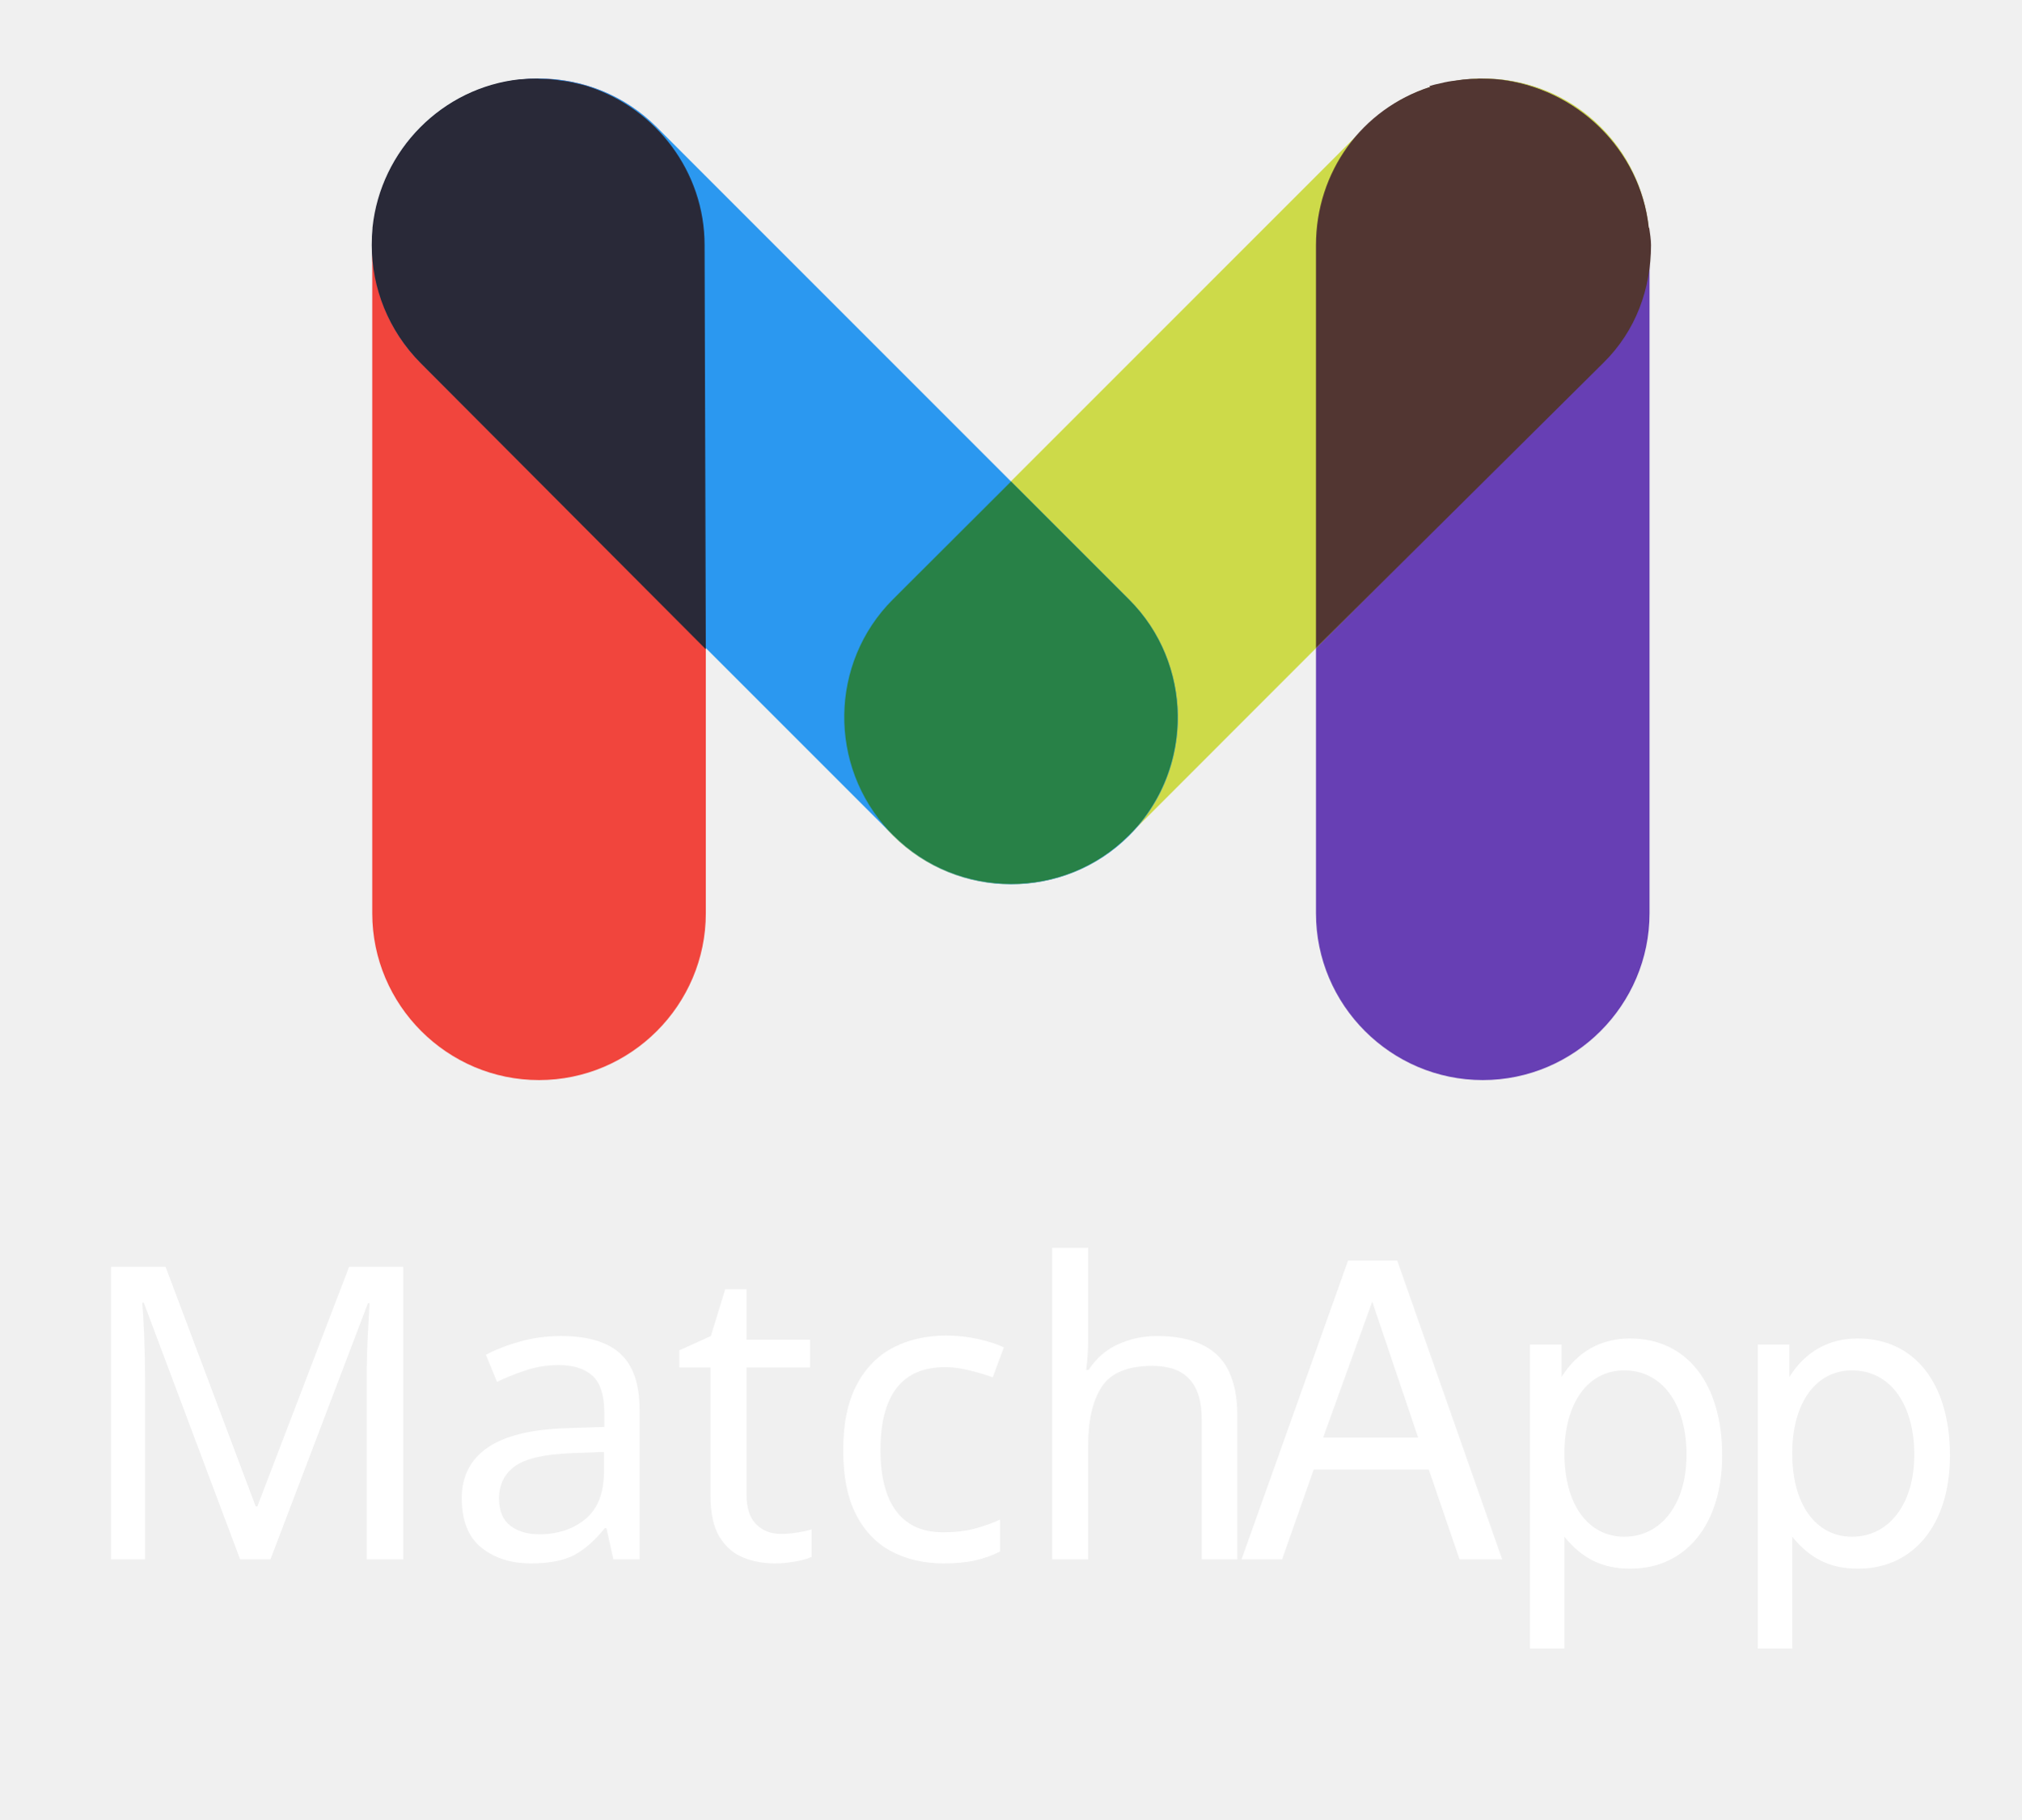
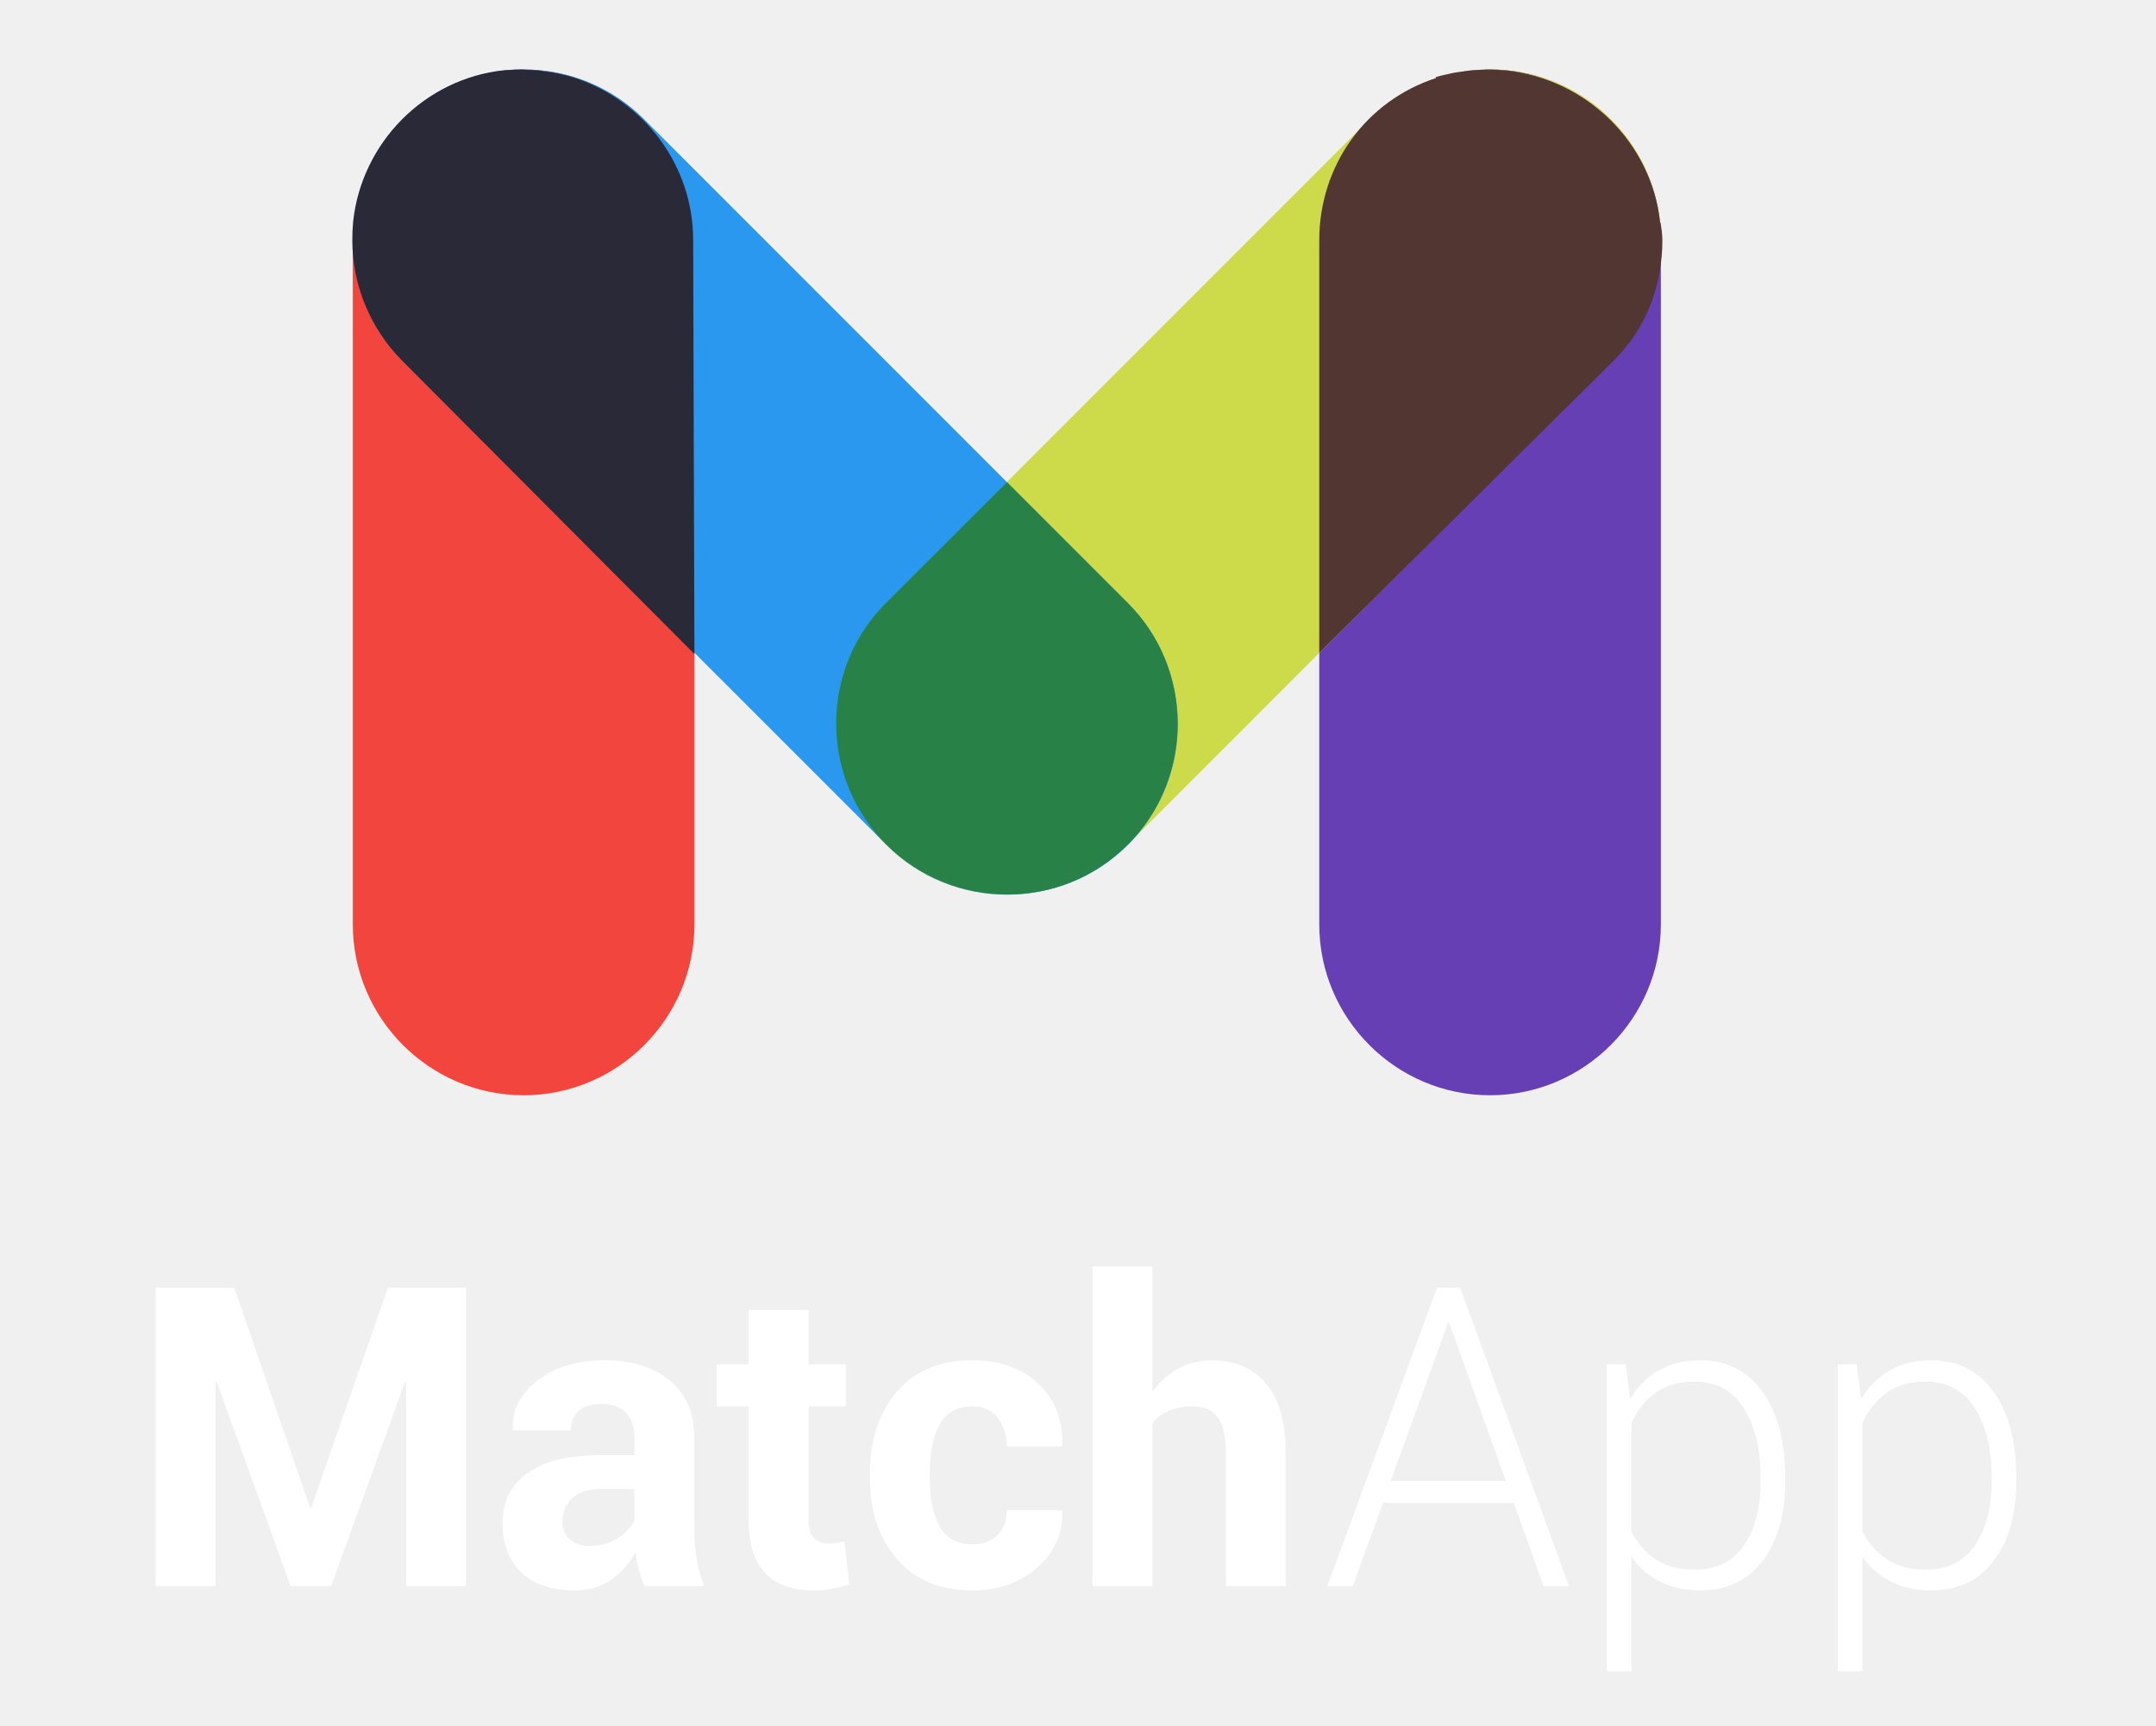
- <svg xmlns="http://www.w3.org/2000/svg" version="1.1" x="0px" y="0px" width="566.93px" height="510.24px" viewBox="0 0 566.93 510.24" enable-background="new 0 0 566.93 510.24" xml:space="preserve">
+ <svg xmlns="http://www.w3.org/2000/svg" version="1.1" x="0px" y="0px" width="283.46px" height="226.77px" viewBox="0 0 283.46 226.77" enable-background="new 0 0 283.46 226.77" xml:space="preserve">
  <g id="Camada_1">
</g>
-   <g id="Layer_1">
+   <g id="Modo_de_isolamento">
    <g id="XMLID_238_">
-       <path id="XMLID_180_" fill="#F1453D" d="M151.194,302.937L151.194,302.937c-25.744,0-46.782-21.039-46.782-46.783V68.815    c0-25.744,21.038-46.783,46.782-46.783l0,0c25.744,0,46.783,21.039,46.783,46.783v187.338    C197.978,281.897,176.938,302.937,151.194,302.937z" />
-       <path id="XMLID_179_" fill="#673FB4" d="M415.904,302.937L415.904,302.937c25.744,0,46.782-21.039,46.782-46.783V68.815    c0-25.744-21.038-46.783-46.782-46.783l0,0c-25.744,0-46.782,21.039-46.782,46.783v187.338    C369.122,281.897,390.16,302.937,415.904,302.937z" />
-       <path id="XMLID_135_" fill="#CDDA49" d="M250.435,234.354L250.435,234.354c18.201,18.201,47.959,18.201,66.16,0l132.459-132.527    c18.2-18.201,18.2-47.959,0-66.16l0,0c-18.201-18.201-47.959-18.201-66.16,0L250.435,168.125    C232.233,186.326,232.233,216.153,250.435,234.354z" />
-       <path id="XMLID_104_" fill="#2B98F0" d="M316.733,234.354L316.733,234.354c-18.201,18.201-47.959,18.201-66.16,0L118.045,101.826    c-18.2-18.201-18.2-47.959,0-66.16l0,0c18.201-18.201,47.96-18.201,66.16,0l132.459,132.458    C334.935,186.326,334.935,216.153,316.733,234.354z" />
-       <path id="XMLID_51_" fill="#292938" d="M165.382,24.386c-0.277-0.069-0.554-0.208-0.831-0.277    c-0.969-0.277-2.007-0.554-3.045-0.761c-0.484-0.139-1.038-0.277-1.592-0.346c-0.83-0.208-1.729-0.277-2.63-0.415    c-0.622-0.069-1.314-0.208-1.938-0.277c-1.245-0.139-2.491-0.139-3.806-0.208c-0.277,0-0.554-0.069-0.831-0.069    c-1.592,0-3.184,0.069-4.706,0.208c-0.069,0-0.138,0-0.207,0c-21.661,2.284-39.032,19.793-41.315,41.592c0,0.069,0,0.139,0,0.208    c-0.139,1.522-0.208,3.114-0.208,4.706c0,11.973,4.637,23.945,13.703,33.08l80.001,80.278l-0.347-113.358    C197.631,48.123,183.998,30.545,165.382,24.386z" />
-       <path id="XMLID_49_" fill="#523632" d="M449.677,101.826c9.273-9.066,13.426-21.038,13.426-33.08c0-1.592-0.277-3.184-0.484-4.706    c0-0.069-0.139-0.138-0.139-0.208c-2.354-21.799-20.139-39.239-42.354-41.592c-0.069,0-0.139,0-0.208,0    c-1.592-0.138-3.184-0.208-4.844-0.208c-0.277,0-0.554,0-0.831,0.069c-1.314,0-2.561,0.069-3.875,0.208    c-0.692,0.069-1.315,0.208-2.007,0.277c-0.9,0.138-1.8,0.208-2.699,0.415c-0.554,0.069-1.038,0.277-1.592,0.346    c-1.038,0.208-2.076,0.484-3.045,0.761c-0.277,0.069,0.346,0.208,0.069,0.277c-19.032,6.159-31.974,23.737-31.974,44.43v112.943    L449.677,101.826z" />
-       <text transform="matrix(1 0 0 1 20 437.3477)" fill="#FFFFFF" font-family="'Helvetica-Bold'" font-size="114.919">Match</text>
-       <text transform="matrix(1 0 0 1 346.3018 437.3477)" fill="#FFFFFF" font-family="'Helvetica'" font-size="114.919">App</text>
-       <path id="XMLID_77_" fill="#288147" d="M316.595,234.354l1.177-1.176c17.094-18.271,16.748-47.198-1.038-64.984l-33.149-33.149    l-33.149,33.08c-17.854,17.855-18.132,46.713-1.038,64.984l1.177,1.177c9.065,9.065,21.038,13.633,33.011,13.633    C295.557,247.987,307.529,243.42,316.595,234.354z" />
+       <path id="XMLID_180_" fill="#F1453D" d="M68.844,143.971L68.844,143.971c-12.357,0-22.456-10.098-22.456-22.455V31.592    c0-12.357,10.099-22.456,22.456-22.456l0,0c12.357,0,22.456,10.099,22.456,22.456v89.923    C91.3,133.873,81.202,143.971,68.844,143.971z" />
+       <path id="XMLID_179_" fill="#673FB4" d="M195.905,143.971L195.905,143.971c12.357,0,22.457-10.098,22.457-22.455V31.592    c0-12.357-10.1-22.456-22.457-22.456l0,0c-12.357,0-22.455,10.099-22.455,22.456v89.923    C173.45,133.873,183.548,143.971,195.905,143.971z" />
+       <path id="XMLID_135_" fill="#CDDA49" d="M116.48,111.051L116.48,111.051c8.736,8.737,23.021,8.737,31.757,0l63.58-63.614    c8.736-8.736,8.736-23.021,0-31.757l0,0c-8.736-8.736-23.021-8.736-31.757,0L116.48,79.261    C107.743,87.998,107.743,102.315,116.48,111.051z" />
+       <path id="XMLID_104_" fill="#2B98F0" d="M148.304,111.051L148.304,111.051c-8.736,8.737-23.021,8.737-31.757,0L52.932,47.438    c-8.736-8.736-8.736-23.021,0-31.757l0,0c8.737-8.736,23.021-8.736,31.757,0l63.581,63.581    C157.04,87.998,157.04,102.315,148.304,111.051z" />
+       <path id="XMLID_51_" fill="#292938" d="M75.654,10.266c-0.133-0.033-0.266-0.1-0.398-0.133C74.79,10,74.292,9.867,73.793,9.768    c-0.232-0.066-0.498-0.133-0.764-0.166c-0.399-0.1-0.831-0.133-1.262-0.2c-0.299-0.033-0.631-0.1-0.93-0.133    c-0.598-0.066-1.196-0.066-1.827-0.1c-0.133,0-0.266-0.033-0.399-0.033c-0.764,0-1.528,0.033-2.259,0.1c-0.033,0-0.066,0-0.1,0    c-10.397,1.096-18.735,9.5-19.832,19.964c0,0.033,0,0.066,0,0.1c-0.066,0.731-0.1,1.495-0.1,2.259    c0,5.747,2.226,11.494,6.577,15.878L91.3,85.971l-0.166-54.412C91.134,21.66,84.59,13.222,75.654,10.266z" />
+       <path id="XMLID_49_" fill="#523632" d="M212.116,47.438c4.451-4.352,6.445-10.099,6.445-15.878c0-0.764-0.133-1.528-0.232-2.259    c0-0.033-0.066-0.066-0.066-0.1c-1.13-10.464-9.668-18.835-20.33-19.964c-0.033,0-0.066,0-0.1,0c-0.765-0.066-1.528-0.1-2.326-0.1    c-0.133,0-0.266,0-0.398,0.033c-0.631,0-1.229,0.033-1.859,0.1c-0.333,0.033-0.632,0.1-0.964,0.133    c-0.433,0.066-0.864,0.1-1.296,0.2c-0.266,0.033-0.498,0.133-0.764,0.166c-0.498,0.1-0.996,0.232-1.462,0.365    c-0.133,0.033,0.166,0.1,0.033,0.133c-9.135,2.957-15.347,11.394-15.347,21.327v54.213L212.116,47.438z" />
+       <g enable-background="new    ">
+         <path fill="#FFFFFF" d="M20.479,208.49v-39.217h10.316l9.965,28.9h0.162l10.074-28.9h10.262v39.217h-7.865v-26.773l-0.162-0.027     l-9.696,26.801h-5.333l-9.696-26.854l-0.162,0.026v26.827H20.479z" />
+         <path fill="#FFFFFF" d="M66.071,200.258c0-2.85,1.1-5.059,3.3-6.627c2.199-1.568,5.409-2.352,9.629-2.352h4.417v-2.316     c0-1.401-0.368-2.487-1.104-3.26c-0.737-0.771-1.832-1.158-3.286-1.158c-1.275,0-2.258,0.311-2.949,0.93     c-0.691,0.619-1.037,1.468-1.037,2.545h-7.568l-0.054-0.162c0-0.125,0-0.25,0-0.377c-0.018-2.298,1.051-4.291,3.206-5.979     c2.262-1.796,5.234-2.693,8.915-2.693c3.501,0,6.334,0.879,8.498,2.639c2.164,1.76,3.246,4.283,3.246,7.568v12.021     c0,1.368,0.103,2.654,0.31,3.861c0.206,1.206,0.534,2.403,0.983,3.592h-7.838c-0.287-0.668-0.534-1.372-0.741-2.111     c-0.207-0.74-0.354-1.499-0.444-2.275c-0.808,1.426-1.876,2.607-3.205,3.545c-1.329,0.938-2.909,1.406-4.741,1.406     c-3.053,0-5.405-0.786-7.057-2.36C66.897,205.121,66.071,202.975,66.071,200.258z M73.936,199.99     c0,0.984,0.319,1.767,0.957,2.348c0.637,0.582,1.521,0.873,2.653,0.873c1.364,0,2.586-0.34,3.663-1.02     c1.078-0.681,1.813-1.468,2.208-2.362v-4.106H79c-1.67,0-2.932,0.412-3.784,1.234C74.363,197.781,73.936,198.791,73.936,199.99z" />
+         <path fill="#FFFFFF" d="M94.21,184.868v-5.521h4.229v-7.138h7.865v7.138h4.902v5.521h-4.902v14.863     c0,1.133,0.238,1.942,0.714,2.428c0.476,0.485,1.1,0.728,1.872,0.728c0.413,0,0.772-0.021,1.078-0.066     c0.305-0.045,0.655-0.121,1.05-0.229l0.646,5.659c-0.791,0.269-1.558,0.47-2.303,0.604c-0.746,0.135-1.558,0.201-2.438,0.201     c-2.72,0-4.813-0.744-6.282-2.234c-1.469-1.49-2.203-3.852-2.203-7.084v-14.868H94.21z" />
+         <path fill="#FFFFFF" d="M114.376,194.35v-0.809c0-4.273,1.172-7.797,3.515-10.572c2.343-2.773,5.66-4.16,9.952-4.16     c3.58,0,6.463,1.022,8.651,3.068c2.115,1.974,3.173,4.558,3.173,7.752c0,0.109,0,0.219,0,0.328l-0.054,0.164h-7.245     c0-1.509-0.4-2.762-1.199-3.758s-1.908-1.495-3.326-1.495c-2.029,0-3.47,0.812-4.323,2.435s-1.279,3.697-1.279,6.226v0.808     c0,2.581,0.426,4.67,1.279,6.266s2.312,2.394,4.377,2.394c1.365,0,2.451-0.405,3.259-1.218s1.212-1.896,1.212-3.254h7.245     l0.054,0.154c0,0.086,0,0.172,0,0.256c0,2.808-1.099,5.183-3.296,7.126c-2.27,1.979-5.08,2.978-8.431,2.995     c-4.323,0-7.665-1.377-10.025-4.134S114.376,198.641,114.376,194.35z" />
+         <path fill="#FFFFFF" d="M143.646,208.49v-42.018h7.865v16.526c0.916-1.316,2.037-2.345,3.366-3.083s2.802-1.107,4.417-1.107     c3.035,0,5.418,1.01,7.151,3.029c1.733,2.021,2.6,5.141,2.6,9.359v17.293h-7.865v-17.386c0-2.268-0.363-3.874-1.091-4.819     c-0.727-0.944-1.818-1.417-3.272-1.417c-1.203,0-2.249,0.194-3.138,0.581s-1.611,0.939-2.168,1.66v21.381H143.646z" />
+       </g>
+       <g enable-background="new    ">
+         <path fill="#FFFFFF" d="M174.521,208.49l14.41-39.217h3.044l14.302,39.217h-3.34l-3.905-10.936H181.82l-3.96,10.936H174.521z      M182.844,194.672h15.137l-7.434-20.793h-0.162L182.844,194.672z" />
+         <path fill="#FFFFFF" d="M211.252,219.694v-40.348h2.477l0.594,4.552c0.969-1.615,2.226-2.868,3.771-3.758     c1.544-0.889,3.357-1.332,5.44-1.332c3.502,0,6.24,1.396,8.215,4.188c1.976,2.793,2.963,6.514,2.963,11.164v0.566     c0,4.363-0.987,7.842-2.963,10.438c-1.975,2.594-4.695,3.891-8.16,3.891c-2.029,0-3.812-0.386-5.348-1.158     c-1.535-0.771-2.787-1.867-3.757-3.285v15.083H211.252z M214.483,201.244c0.754,1.58,1.822,2.824,3.205,3.73     c1.383,0.907,3.106,1.36,5.171,1.36c2.819,0,4.961-1.06,6.424-3.179c1.464-2.118,2.195-4.929,2.195-8.43v-0.566     c0-3.698-0.736-6.715-2.208-9.049c-1.473-2.335-3.628-3.502-6.464-3.502c-2.138,0-3.884,0.512-5.239,1.535     c-1.356,1.023-2.384,2.353-3.084,3.986V201.244z" />
+         <path fill="#FFFFFF" d="M241.626,219.694v-40.348h2.478l0.593,4.552c0.97-1.615,2.226-2.868,3.771-3.758     c1.545-0.889,3.357-1.332,5.441-1.332c3.501,0,6.239,1.396,8.215,4.188c1.975,2.793,2.963,6.514,2.963,11.164v0.566     c0,4.363-0.988,7.842-2.963,10.438c-1.976,2.594-4.695,3.891-8.161,3.891c-2.029,0-3.812-0.386-5.347-1.158     c-1.535-0.771-2.787-1.867-3.758-3.285v15.083H241.626z M244.857,201.244c0.754,1.58,1.822,2.824,3.205,3.73     c1.383,0.907,3.107,1.36,5.172,1.36c2.818,0,4.961-1.06,6.424-3.179c1.463-2.118,2.195-4.929,2.195-8.43v-0.566     c0-3.698-0.736-6.715-2.209-9.049c-1.473-2.335-3.627-3.502-6.464-3.502c-2.138,0-3.884,0.512-5.239,1.535     s-2.383,2.353-3.084,3.986V201.244z" />
+       </g>
+       <path id="XMLID_77_" fill="#288147" d="M148.237,111.051l0.564-0.564c8.205-8.77,8.039-22.655-0.498-31.192l-15.912-15.912    L116.48,79.261c-8.571,8.57-8.704,22.422-0.499,31.192l0.565,0.564c4.352,4.352,10.098,6.544,15.845,6.544    C138.139,117.596,143.886,115.403,148.237,111.051z" />
    </g>
  </g>
</svg>
